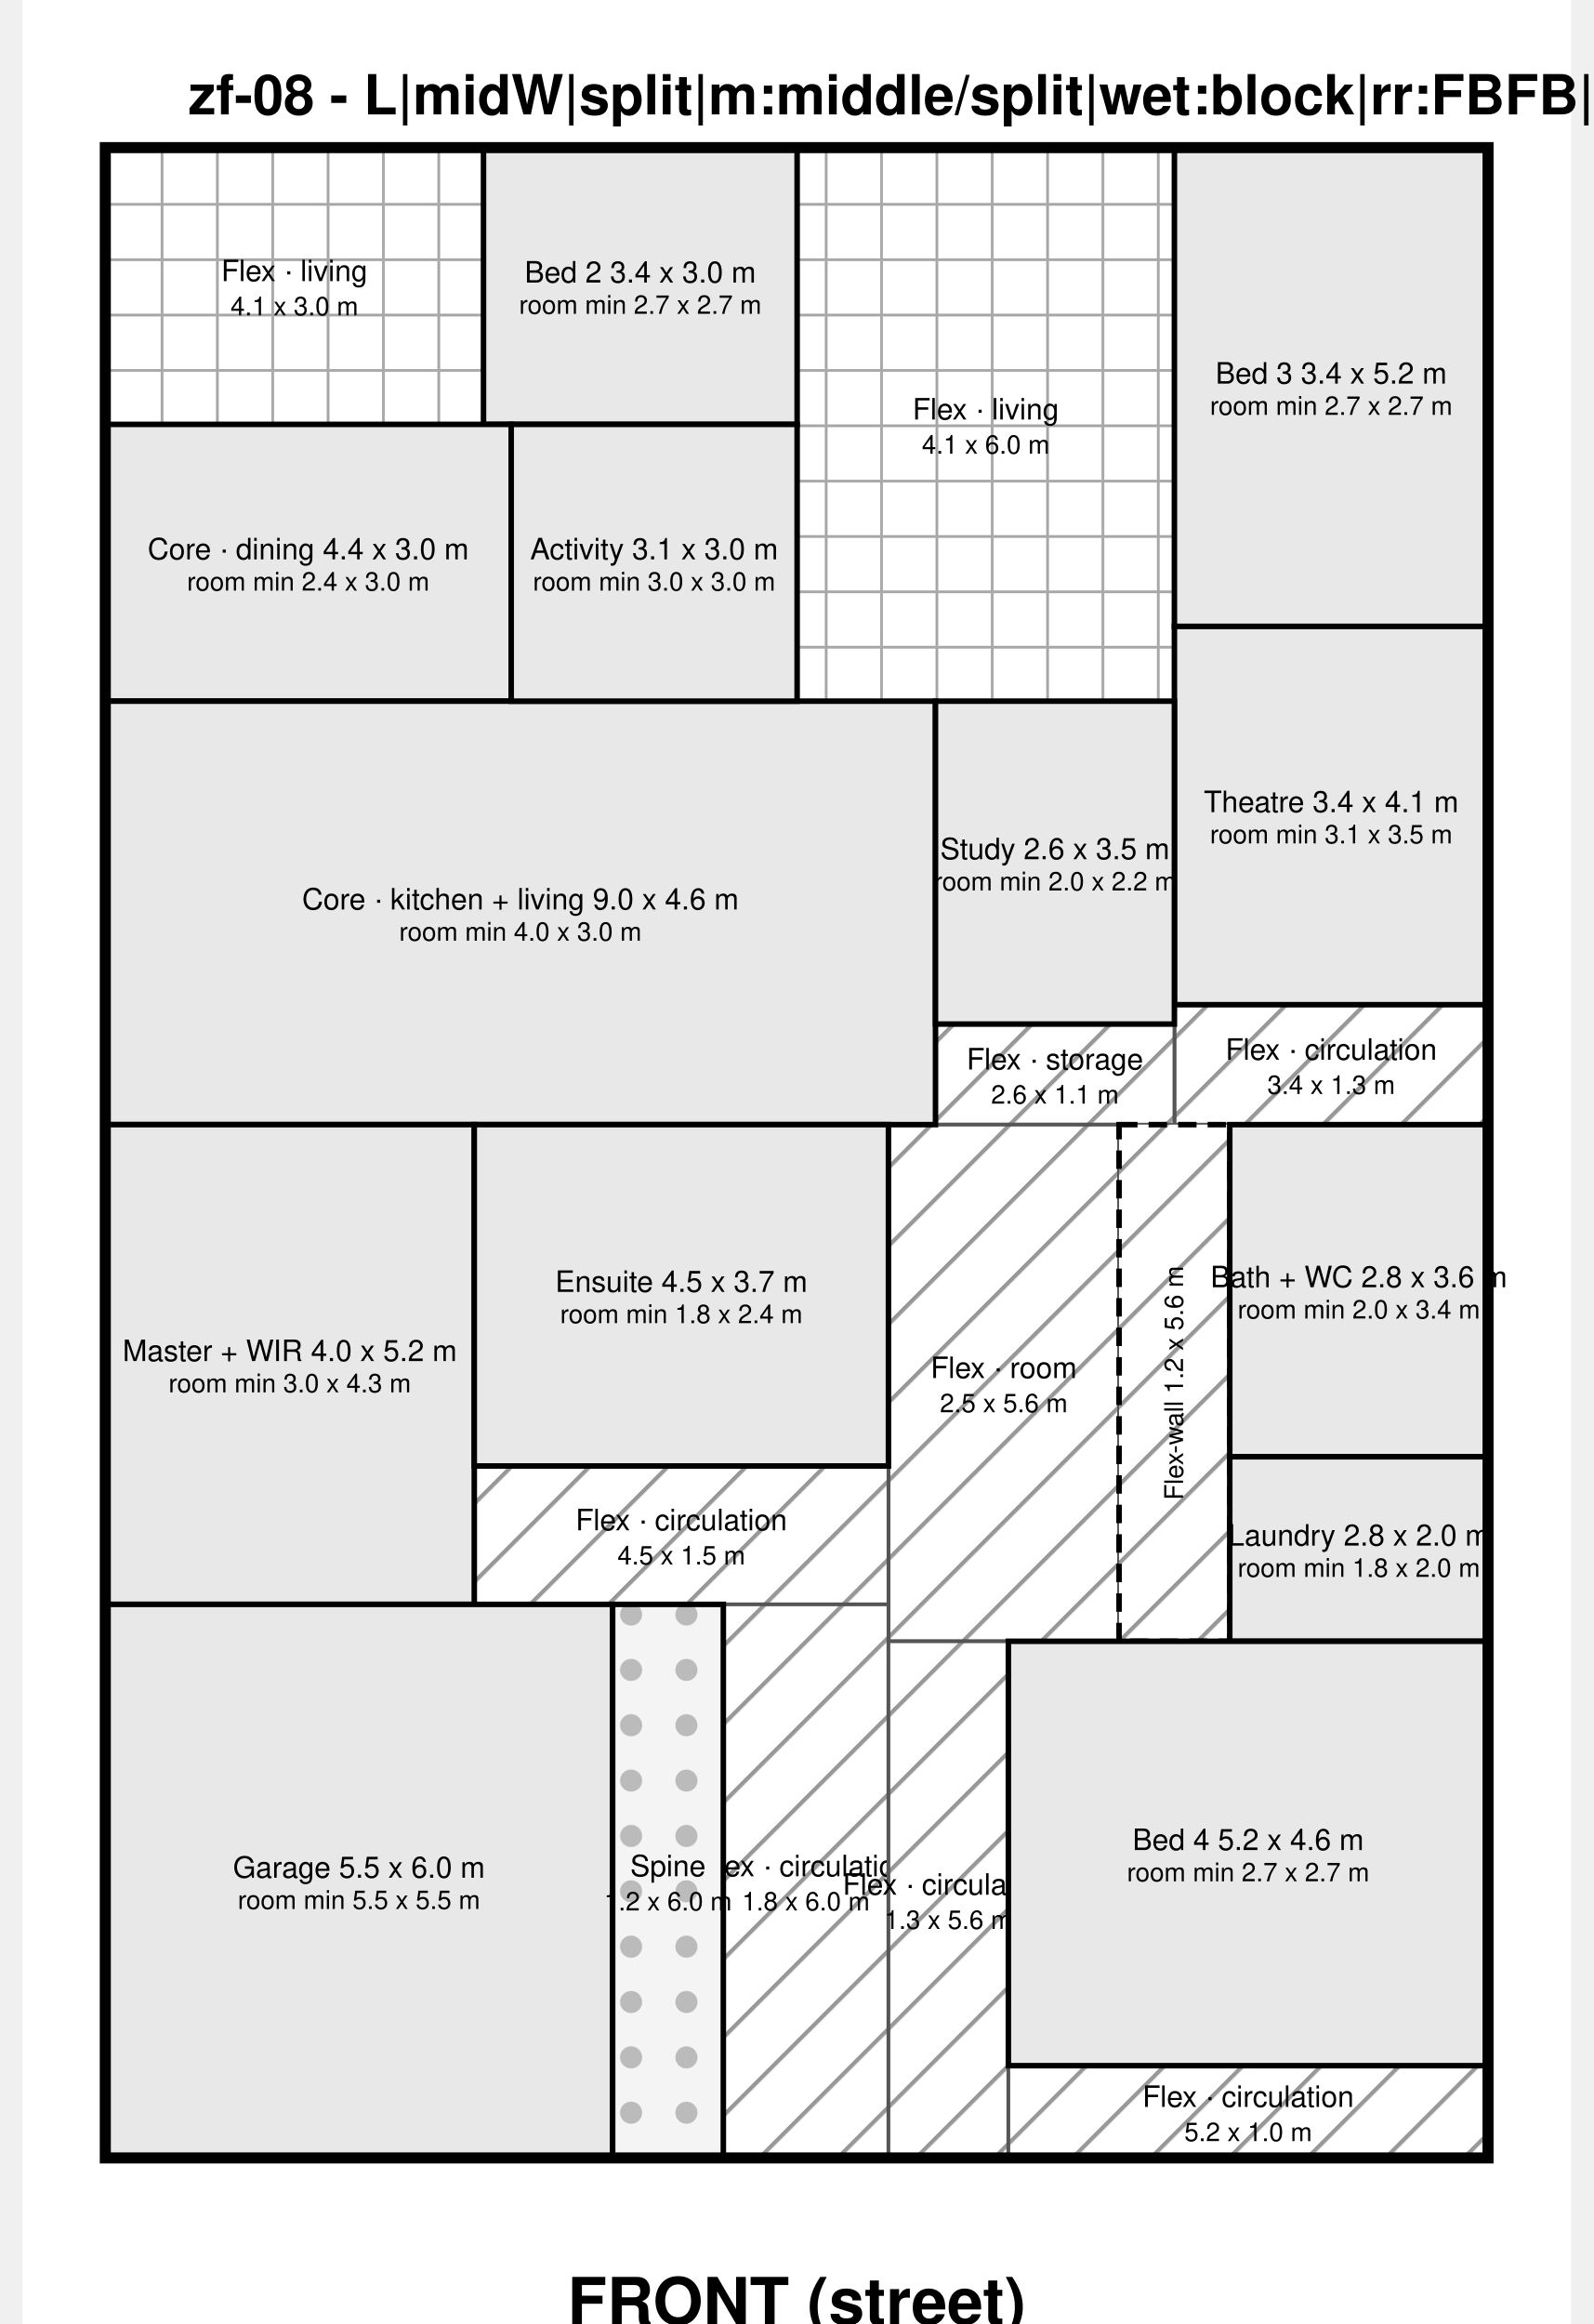
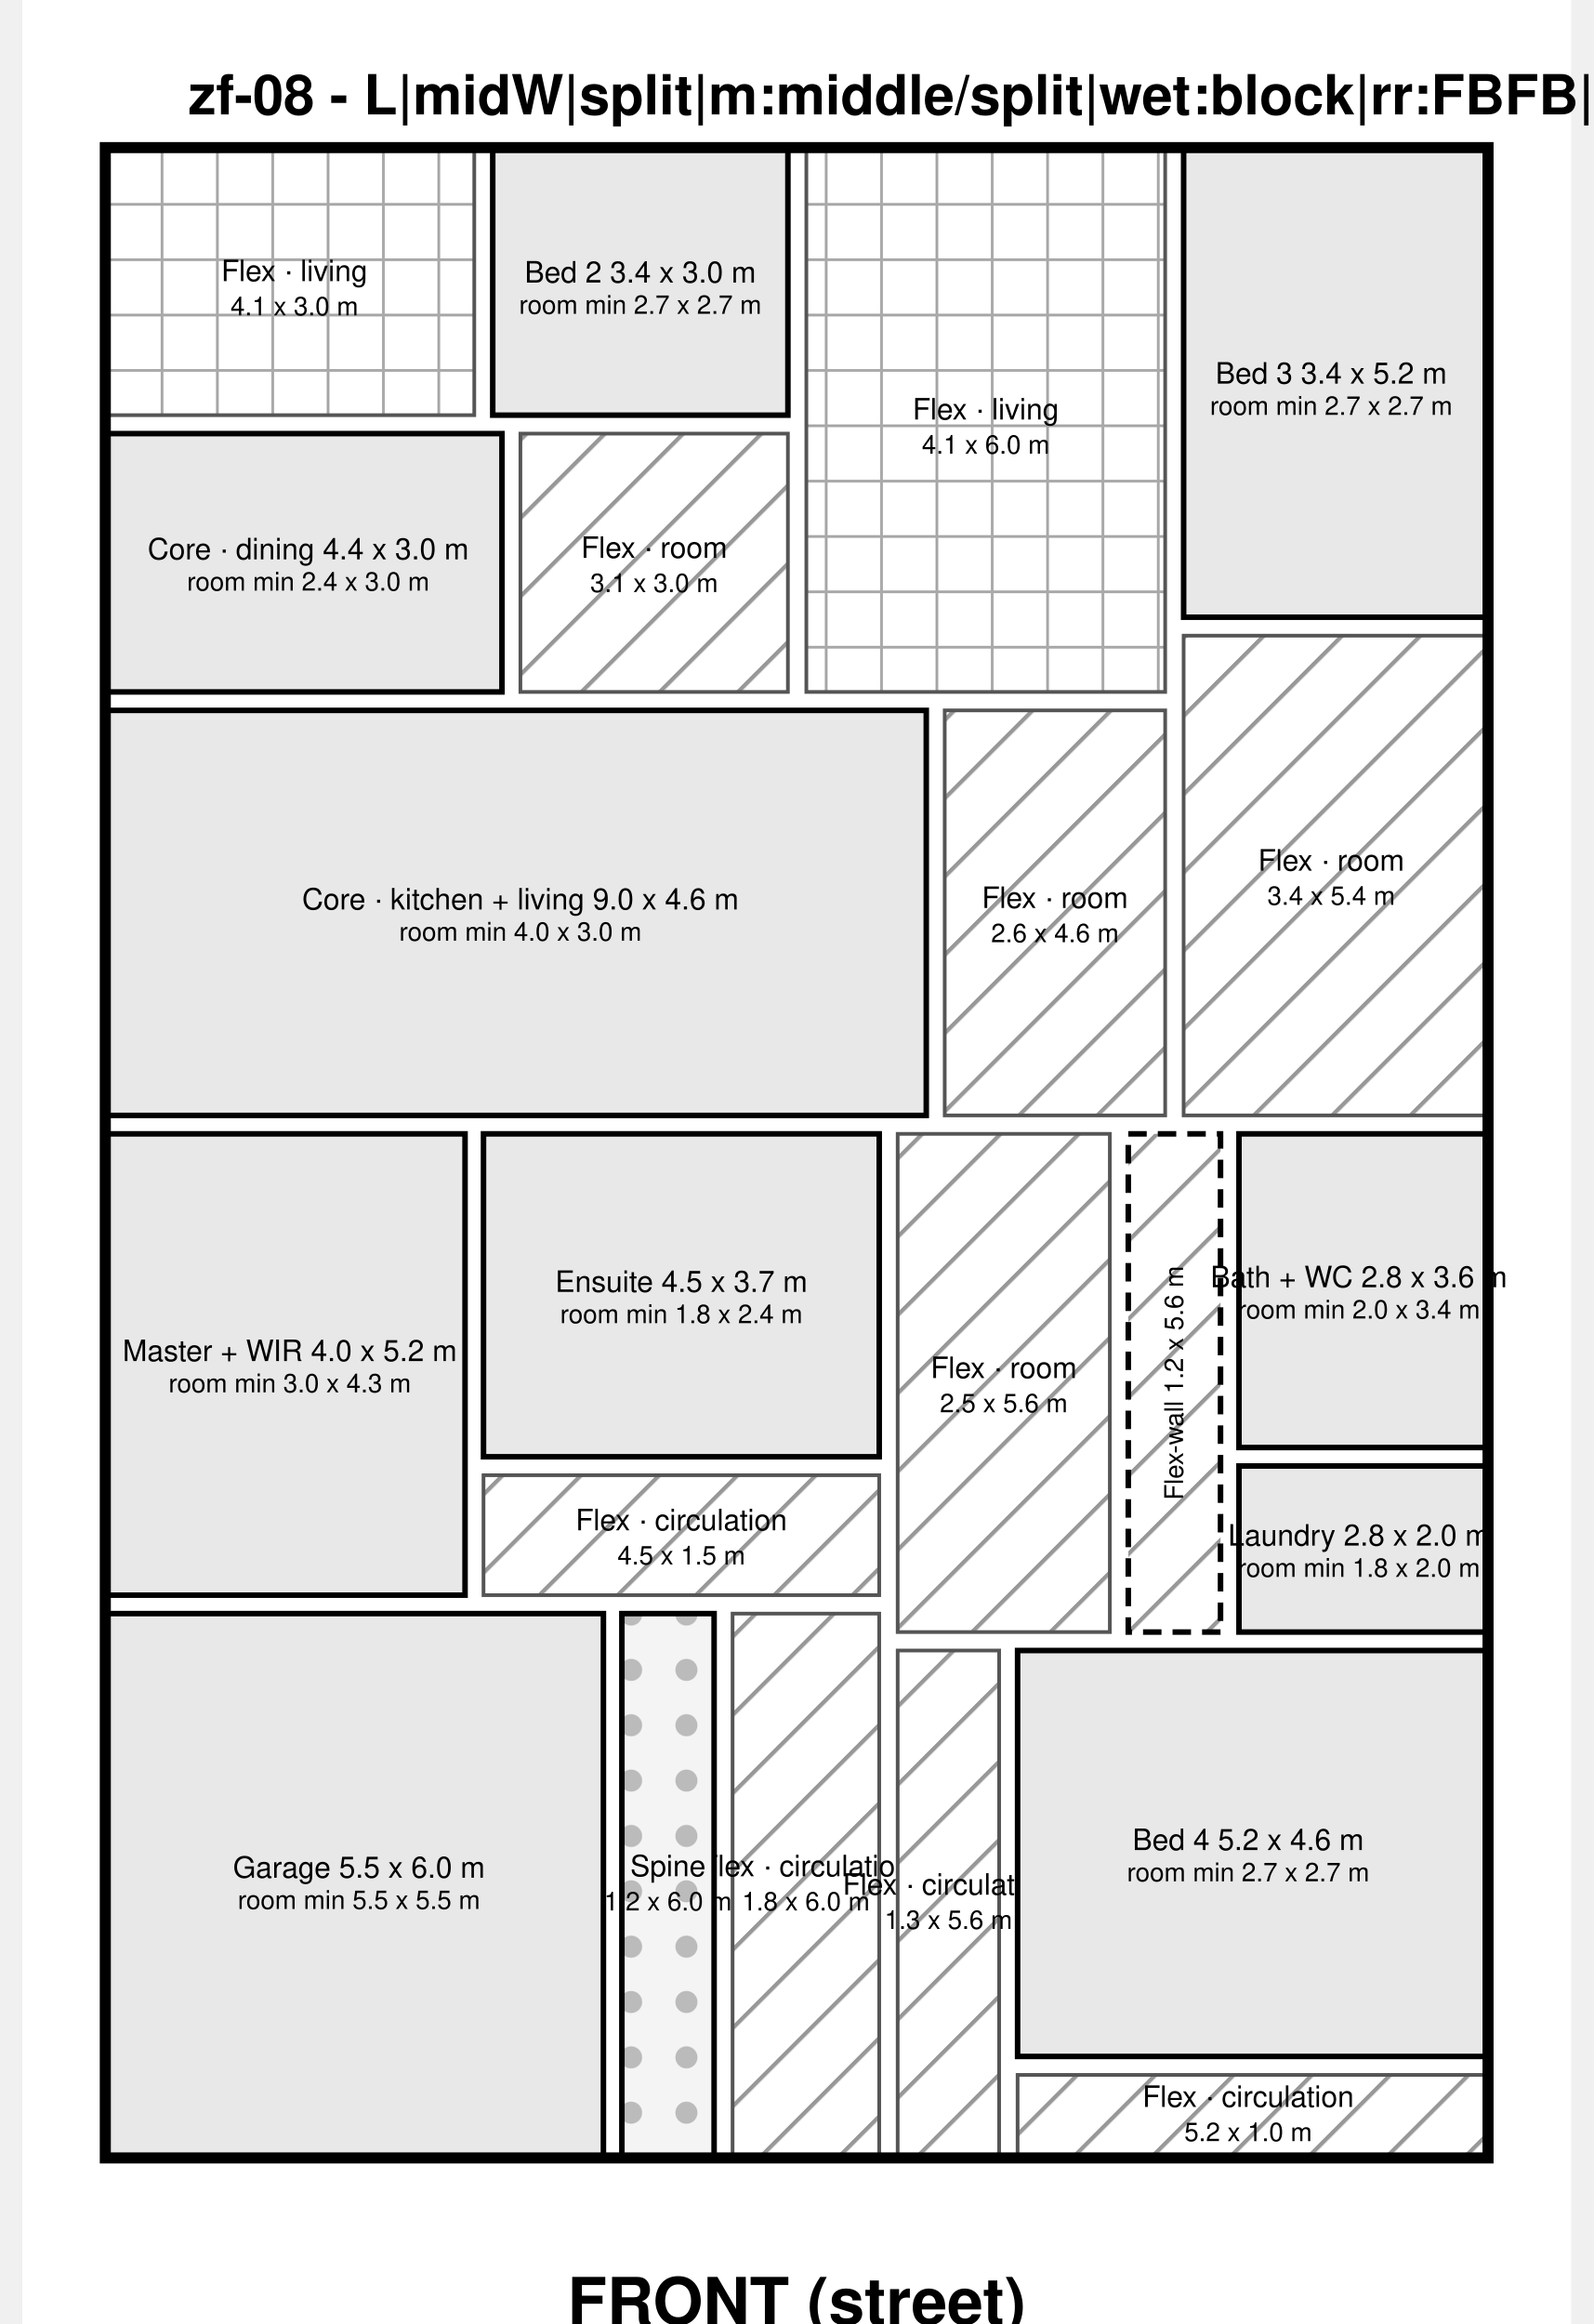
<svg xmlns="http://www.w3.org/2000/svg" width="840" height="1225" viewBox="-900 -1600 16790 25190" font-family="Helvetica, Arial, sans-serif" fill="#000">
  <defs>
    <pattern id="hatch" width="600" height="600" patternUnits="userSpaceOnUse" patternTransform="rotate(45)">
      <rect width="600" height="600" fill="#ffffff" />
      <line x1="0" y1="0" x2="0" y2="600" stroke="#999" stroke-width="90" />
    </pattern>
    <pattern id="hatch2" width="500" height="500" patternUnits="userSpaceOnUse" patternTransform="rotate(-45)">
      <rect width="500" height="500" fill="#ffffff" />
      <line x1="0" y1="0" x2="0" y2="500" stroke="#666" stroke-width="70" />
    </pattern>
    <pattern id="hatch3" width="600" height="600" patternUnits="userSpaceOnUse">
      <rect width="600" height="600" fill="#ffffff" />
      <line x1="0" y1="0" x2="0" y2="600" stroke="#aaa" stroke-width="60" />
      <line x1="0" y1="0" x2="600" y2="0" stroke="#aaa" stroke-width="60" />
    </pattern>
    <pattern id="dots" width="600" height="600" patternUnits="userSpaceOnUse">
      <rect width="600" height="600" fill="#f4f4f4" />
      <circle cx="300" cy="300" r="120" fill="#bbb" />
    </pattern>
  </defs>
  <rect x="-900" y="-1600" width="16790" height="25190" fill="#ffffff" />
  <text x="900" y="-360" font-size="600" font-weight="bold">zf-08 - L|midW|split|m:middle/split|wet:block|rr:FBFB|fw|v0 - matches the target</text>
  <g>
-     <rect x="0" y="0" width="4100" height="3000" fill="url(#hatch3)" stroke="#555" stroke-width="40" />
+     <rect x="0" y="0" width="4000" height="2900" fill="url(#hatch3)" stroke="#555" stroke-width="40" />
    <text x="2050" y="1340" font-size="320" text-anchor="middle" dominant-baseline="middle">Flex · living</text>
    <text x="2050" y="1724" font-size="280" text-anchor="middle" dominant-baseline="middle">4.1 x 3.0 m</text>
  </g>
  <g>
-     <rect x="7500" y="0" width="4090" height="6000" fill="url(#hatch3)" stroke="#555" stroke-width="40" />
+     <rect x="7600" y="0" width="3890" height="5900" fill="url(#hatch3)" stroke="#555" stroke-width="40" />
    <text x="9545" y="2840" font-size="320" text-anchor="middle" dominant-baseline="middle">Flex · living</text>
    <text x="9545" y="3224" font-size="280" text-anchor="middle" dominant-baseline="middle">4.1 x 6.0 m</text>
  </g>
  <g>
-     <rect x="11590" y="9290" width="3400" height="1300" fill="url(#hatch)" stroke="#555" stroke-width="40" />
-     <text x="13290" y="9780" font-size="320" text-anchor="middle" dominant-baseline="middle">Flex · circulation</text>
-     <text x="13290" y="10164" font-size="280" text-anchor="middle" dominant-baseline="middle">3.4 x 1.3 m</text>
+     <rect x="4500" y="3100" width="2900" height="2800" fill="url(#hatch)" stroke="#555" stroke-width="40" />
+     <text x="5950" y="4340" font-size="320" text-anchor="middle" dominant-baseline="middle">Flex · room</text>
+     <text x="5950" y="4724" font-size="280" text-anchor="middle" dominant-baseline="middle">3.1 x 3.0 m</text>
  </g>
  <g>
-     <rect x="9000" y="9500" width="2590" height="1090" fill="url(#hatch)" stroke="#555" stroke-width="40" />
-     <text x="10295" y="9885" font-size="320" text-anchor="middle" dominant-baseline="middle">Flex · storage</text>
-     <text x="10295" y="10269" font-size="280" text-anchor="middle" dominant-baseline="middle">2.6 x 1.1 m</text>
+     <rect x="11690" y="5290" width="3300" height="5200" fill="url(#hatch)" stroke="#555" stroke-width="40" />
+     <text x="13290" y="7730" font-size="320" text-anchor="middle" dominant-baseline="middle">Flex · room</text>
+     <text x="13290" y="8114" font-size="280" text-anchor="middle" dominant-baseline="middle">3.4 x 5.4 m</text>
  </g>
  <g>
-     <rect x="8490" y="10590" width="2500" height="5600" fill="url(#hatch)" stroke="#555" stroke-width="40" />
+     <rect x="9100" y="6100" width="2390" height="4390" fill="url(#hatch)" stroke="#555" stroke-width="40" />
+     <text x="10295" y="8135" font-size="320" text-anchor="middle" dominant-baseline="middle">Flex · room</text>
+     <text x="10295" y="8519" font-size="280" text-anchor="middle" dominant-baseline="middle">2.6 x 4.6 m</text>
+   </g>
+   <g>
+     <rect x="8590" y="10690" width="2300" height="5400" fill="url(#hatch)" stroke="#555" stroke-width="40" />
    <text x="9740" y="13230" font-size="320" text-anchor="middle" dominant-baseline="middle">Flex · room</text>
    <text x="9740" y="13614" font-size="280" text-anchor="middle" dominant-baseline="middle">2.5 x 5.6 m</text>
  </g>
  <g>
-     <rect x="4000" y="14290" width="4490" height="1500" fill="url(#hatch)" stroke="#555" stroke-width="40" />
+     <rect x="4100" y="14390" width="4290" height="1300" fill="url(#hatch)" stroke="#555" stroke-width="40" />
    <text x="6245" y="14880" font-size="320" text-anchor="middle" dominant-baseline="middle">Flex · circulation</text>
    <text x="6245" y="15264" font-size="280" text-anchor="middle" dominant-baseline="middle">4.5 x 1.5 m</text>
  </g>
  <g>
-     <rect x="6700" y="15790" width="1790" height="6000" fill="url(#hatch)" stroke="#555" stroke-width="40" />
+     <rect x="6800" y="15890" width="1590" height="5900" fill="url(#hatch)" stroke="#555" stroke-width="40" />
    <text x="7595" y="18630" font-size="320" text-anchor="middle" dominant-baseline="middle">Flex · circulation</text>
    <text x="7595" y="19014" font-size="280" text-anchor="middle" dominant-baseline="middle">1.8 x 6.0 m</text>
  </g>
  <g>
-     <rect x="8490" y="16190" width="1300" height="5600" fill="url(#hatch)" stroke="#555" stroke-width="40" />
+     <rect x="8590" y="16290" width="1100" height="5500" fill="url(#hatch)" stroke="#555" stroke-width="40" />
    <text x="9140" y="18830" font-size="320" text-anchor="middle" dominant-baseline="middle">Flex · circulation</text>
    <text x="9140" y="19214" font-size="280" text-anchor="middle" dominant-baseline="middle">1.3 x 5.6 m</text>
  </g>
  <g>
-     <rect x="9790" y="20790" width="5200" height="1000" fill="url(#hatch)" stroke="#555" stroke-width="40" />
+     <rect x="9890" y="20890" width="5100" height="900" fill="url(#hatch)" stroke="#555" stroke-width="40" />
    <text x="12390" y="21130" font-size="320" text-anchor="middle" dominant-baseline="middle">Flex · circulation</text>
    <text x="12390" y="21514" font-size="280" text-anchor="middle" dominant-baseline="middle">5.2 x 1.0 m</text>
  </g>
  <g>
-     <rect x="4100" y="0" width="3400" height="3000" fill="#e8e8e8" stroke="#000" stroke-width="60" />
+     <rect x="4200" y="0" width="3200" height="2900" fill="#e8e8e8" stroke="#000" stroke-width="60" />
    <text x="5800" y="1356" font-size="320" text-anchor="middle" dominant-baseline="middle">Bed 2 3.4 x 3.0 m</text>
    <text x="5800" y="1708" font-size="280" text-anchor="middle" dominant-baseline="middle">room min 2.7 x 2.7 m</text>
  </g>
  <g>
-     <rect x="11590" y="0" width="3400" height="5190" fill="#e8e8e8" stroke="#000" stroke-width="60" />
+     <rect x="11690" y="0" width="3300" height="5090" fill="#e8e8e8" stroke="#000" stroke-width="60" />
    <text x="13290" y="2451" font-size="320" text-anchor="middle" dominant-baseline="middle">Bed 3 3.4 x 5.2 m</text>
    <text x="13290" y="2803" font-size="280" text-anchor="middle" dominant-baseline="middle">room min 2.7 x 2.7 m</text>
  </g>
  <g>
-     <rect x="0" y="3000" width="4400" height="3000" fill="#e8e8e8" stroke="#000" stroke-width="60" />
+     <rect x="0" y="3100" width="4300" height="2800" fill="#e8e8e8" stroke="#000" stroke-width="60" />
    <text x="2200" y="4356" font-size="320" text-anchor="middle" dominant-baseline="middle">Core · dining 4.4 x 3.0 m</text>
    <text x="2200" y="4708" font-size="280" text-anchor="middle" dominant-baseline="middle">room min 2.4 x 3.0 m</text>
  </g>
  <g>
-     <rect x="0" y="6000" width="9000" height="4590" fill="#e8e8e8" stroke="#000" stroke-width="60" />
+     <rect x="0" y="6100" width="8900" height="4390" fill="#e8e8e8" stroke="#000" stroke-width="60" />
    <text x="4500" y="8151" font-size="320" text-anchor="middle" dominant-baseline="middle">Core · kitchen + living 9.0 x 4.6 m</text>
    <text x="4500" y="8503" font-size="280" text-anchor="middle" dominant-baseline="middle">room min 4.0 x 3.0 m</text>
  </g>
  <g>
-     <rect x="0" y="10590" width="4000" height="5200" fill="#e8e8e8" stroke="#000" stroke-width="60" />
+     <rect x="0" y="10690" width="3900" height="5000" fill="#e8e8e8" stroke="#000" stroke-width="60" />
    <text x="2000" y="13046" font-size="320" text-anchor="middle" dominant-baseline="middle">Master + WIR 4.0 x 5.2 m</text>
    <text x="2000" y="13398" font-size="280" text-anchor="middle" dominant-baseline="middle">room min 3.0 x 4.3 m</text>
  </g>
  <g>
-     <rect x="4000" y="10590" width="4490" height="3700" fill="#e8e8e8" stroke="#000" stroke-width="60" />
+     <rect x="4100" y="10690" width="4290" height="3500" fill="#e8e8e8" stroke="#000" stroke-width="60" />
    <text x="6245" y="12296" font-size="320" text-anchor="middle" dominant-baseline="middle">Ensuite 4.5 x 3.7 m</text>
    <text x="6245" y="12648" font-size="280" text-anchor="middle" dominant-baseline="middle">room min 1.8 x 2.4 m</text>
  </g>
  <g>
-     <rect x="0" y="15790" width="5500" height="6000" fill="#e8e8e8" stroke="#000" stroke-width="60" />
+     <rect x="0" y="15890" width="5400" height="5900" fill="#e8e8e8" stroke="#000" stroke-width="60" />
    <text x="2750" y="18646" font-size="320" text-anchor="middle" dominant-baseline="middle">Garage 5.5 x 6.0 m</text>
    <text x="2750" y="18998" font-size="280" text-anchor="middle" dominant-baseline="middle">room min 5.5 x 5.5 m</text>
  </g>
  <g>
-     <rect x="10990" y="10590" width="1200" height="5600" fill="url(#hatch)" stroke="#000" stroke-width="60" stroke-dasharray="200 120" />
+     <rect x="11090" y="10690" width="1000" height="5400" fill="url(#hatch)" stroke="#000" stroke-width="60" stroke-dasharray="200 120" />
    <text transform="translate(11590 13390) rotate(-90)" font-size="280" text-anchor="middle" dominant-baseline="middle">Flex-wall 1.2 x 5.6 m</text>
  </g>
  <g>
-     <rect x="12190" y="10590" width="2800" height="3600" fill="#e8e8e8" stroke="#000" stroke-width="60" />
+     <rect x="12290" y="10690" width="2700" height="3400" fill="#e8e8e8" stroke="#000" stroke-width="60" />
    <text x="13590" y="12246" font-size="320" text-anchor="middle" dominant-baseline="middle">Bath + WC 2.8 x 3.6 m</text>
    <text x="13590" y="12598" font-size="280" text-anchor="middle" dominant-baseline="middle">room min 2.0 x 3.4 m</text>
  </g>
  <g>
-     <rect x="12190" y="14190" width="2800" height="2000" fill="#e8e8e8" stroke="#000" stroke-width="60" />
+     <rect x="12290" y="14290" width="2700" height="1800" fill="#e8e8e8" stroke="#000" stroke-width="60" />
    <text x="13590" y="15046" font-size="320" text-anchor="middle" dominant-baseline="middle">Laundry 2.8 x 2.0 m</text>
    <text x="13590" y="15398" font-size="280" text-anchor="middle" dominant-baseline="middle">room min 1.8 x 2.0 m</text>
  </g>
  <g>
-     <rect x="9790" y="16190" width="5200" height="4600" fill="#e8e8e8" stroke="#000" stroke-width="60" />
+     <rect x="9890" y="16290" width="5100" height="4400" fill="#e8e8e8" stroke="#000" stroke-width="60" />
    <text x="12390" y="18346" font-size="320" text-anchor="middle" dominant-baseline="middle">Bed 4 5.2 x 4.6 m</text>
    <text x="12390" y="18698" font-size="280" text-anchor="middle" dominant-baseline="middle">room min 2.7 x 2.7 m</text>
  </g>
  <g>
-     <rect x="11590" y="5190" width="3400" height="4100" fill="#e8e8e8" stroke="#000" stroke-width="60" />
-     <text x="13290" y="7096" font-size="320" text-anchor="middle" dominant-baseline="middle">Theatre 3.4 x 4.1 m</text>
-     <text x="13290" y="7448" font-size="280" text-anchor="middle" dominant-baseline="middle">room min 3.1 x 3.5 m</text>
-   </g>
-   <g>
-     <rect x="4400" y="3000" width="3100" height="3000" fill="#e8e8e8" stroke="#000" stroke-width="60" />
-     <text x="5950" y="4356" font-size="320" text-anchor="middle" dominant-baseline="middle">Activity 3.1 x 3.0 m</text>
-     <text x="5950" y="4708" font-size="280" text-anchor="middle" dominant-baseline="middle">room min 3.0 x 3.0 m</text>
-   </g>
-   <g>
-     <rect x="9000" y="6000" width="2590" height="3500" fill="#e8e8e8" stroke="#000" stroke-width="60" />
-     <text x="10295" y="7606" font-size="320" text-anchor="middle" dominant-baseline="middle">Study 2.6 x 3.5 m</text>
-     <text x="10295" y="7958" font-size="280" text-anchor="middle" dominant-baseline="middle">room min 2.0 x 2.2 m</text>
-   </g>
-   <g>
-     <rect x="5500" y="15790" width="1200" height="6000" fill="url(#dots)" stroke="#000" stroke-width="60" />
+     <rect x="5600" y="15890" width="1000" height="5900" fill="url(#dots)" stroke="#000" stroke-width="60" />
    <text x="6100" y="18630" font-size="320" text-anchor="middle" dominant-baseline="middle">Spine</text>
    <text x="6100" y="19014" font-size="280" text-anchor="middle" dominant-baseline="middle">1.2 x 6.0 m</text>
  </g>
  <rect x="0" y="0" width="14990" height="21790" fill="none" stroke="#000" stroke-width="120" />
  <text x="7495" y="23590" font-size="700" text-anchor="middle" font-weight="bold">FRONT (street)</text>
</svg>
